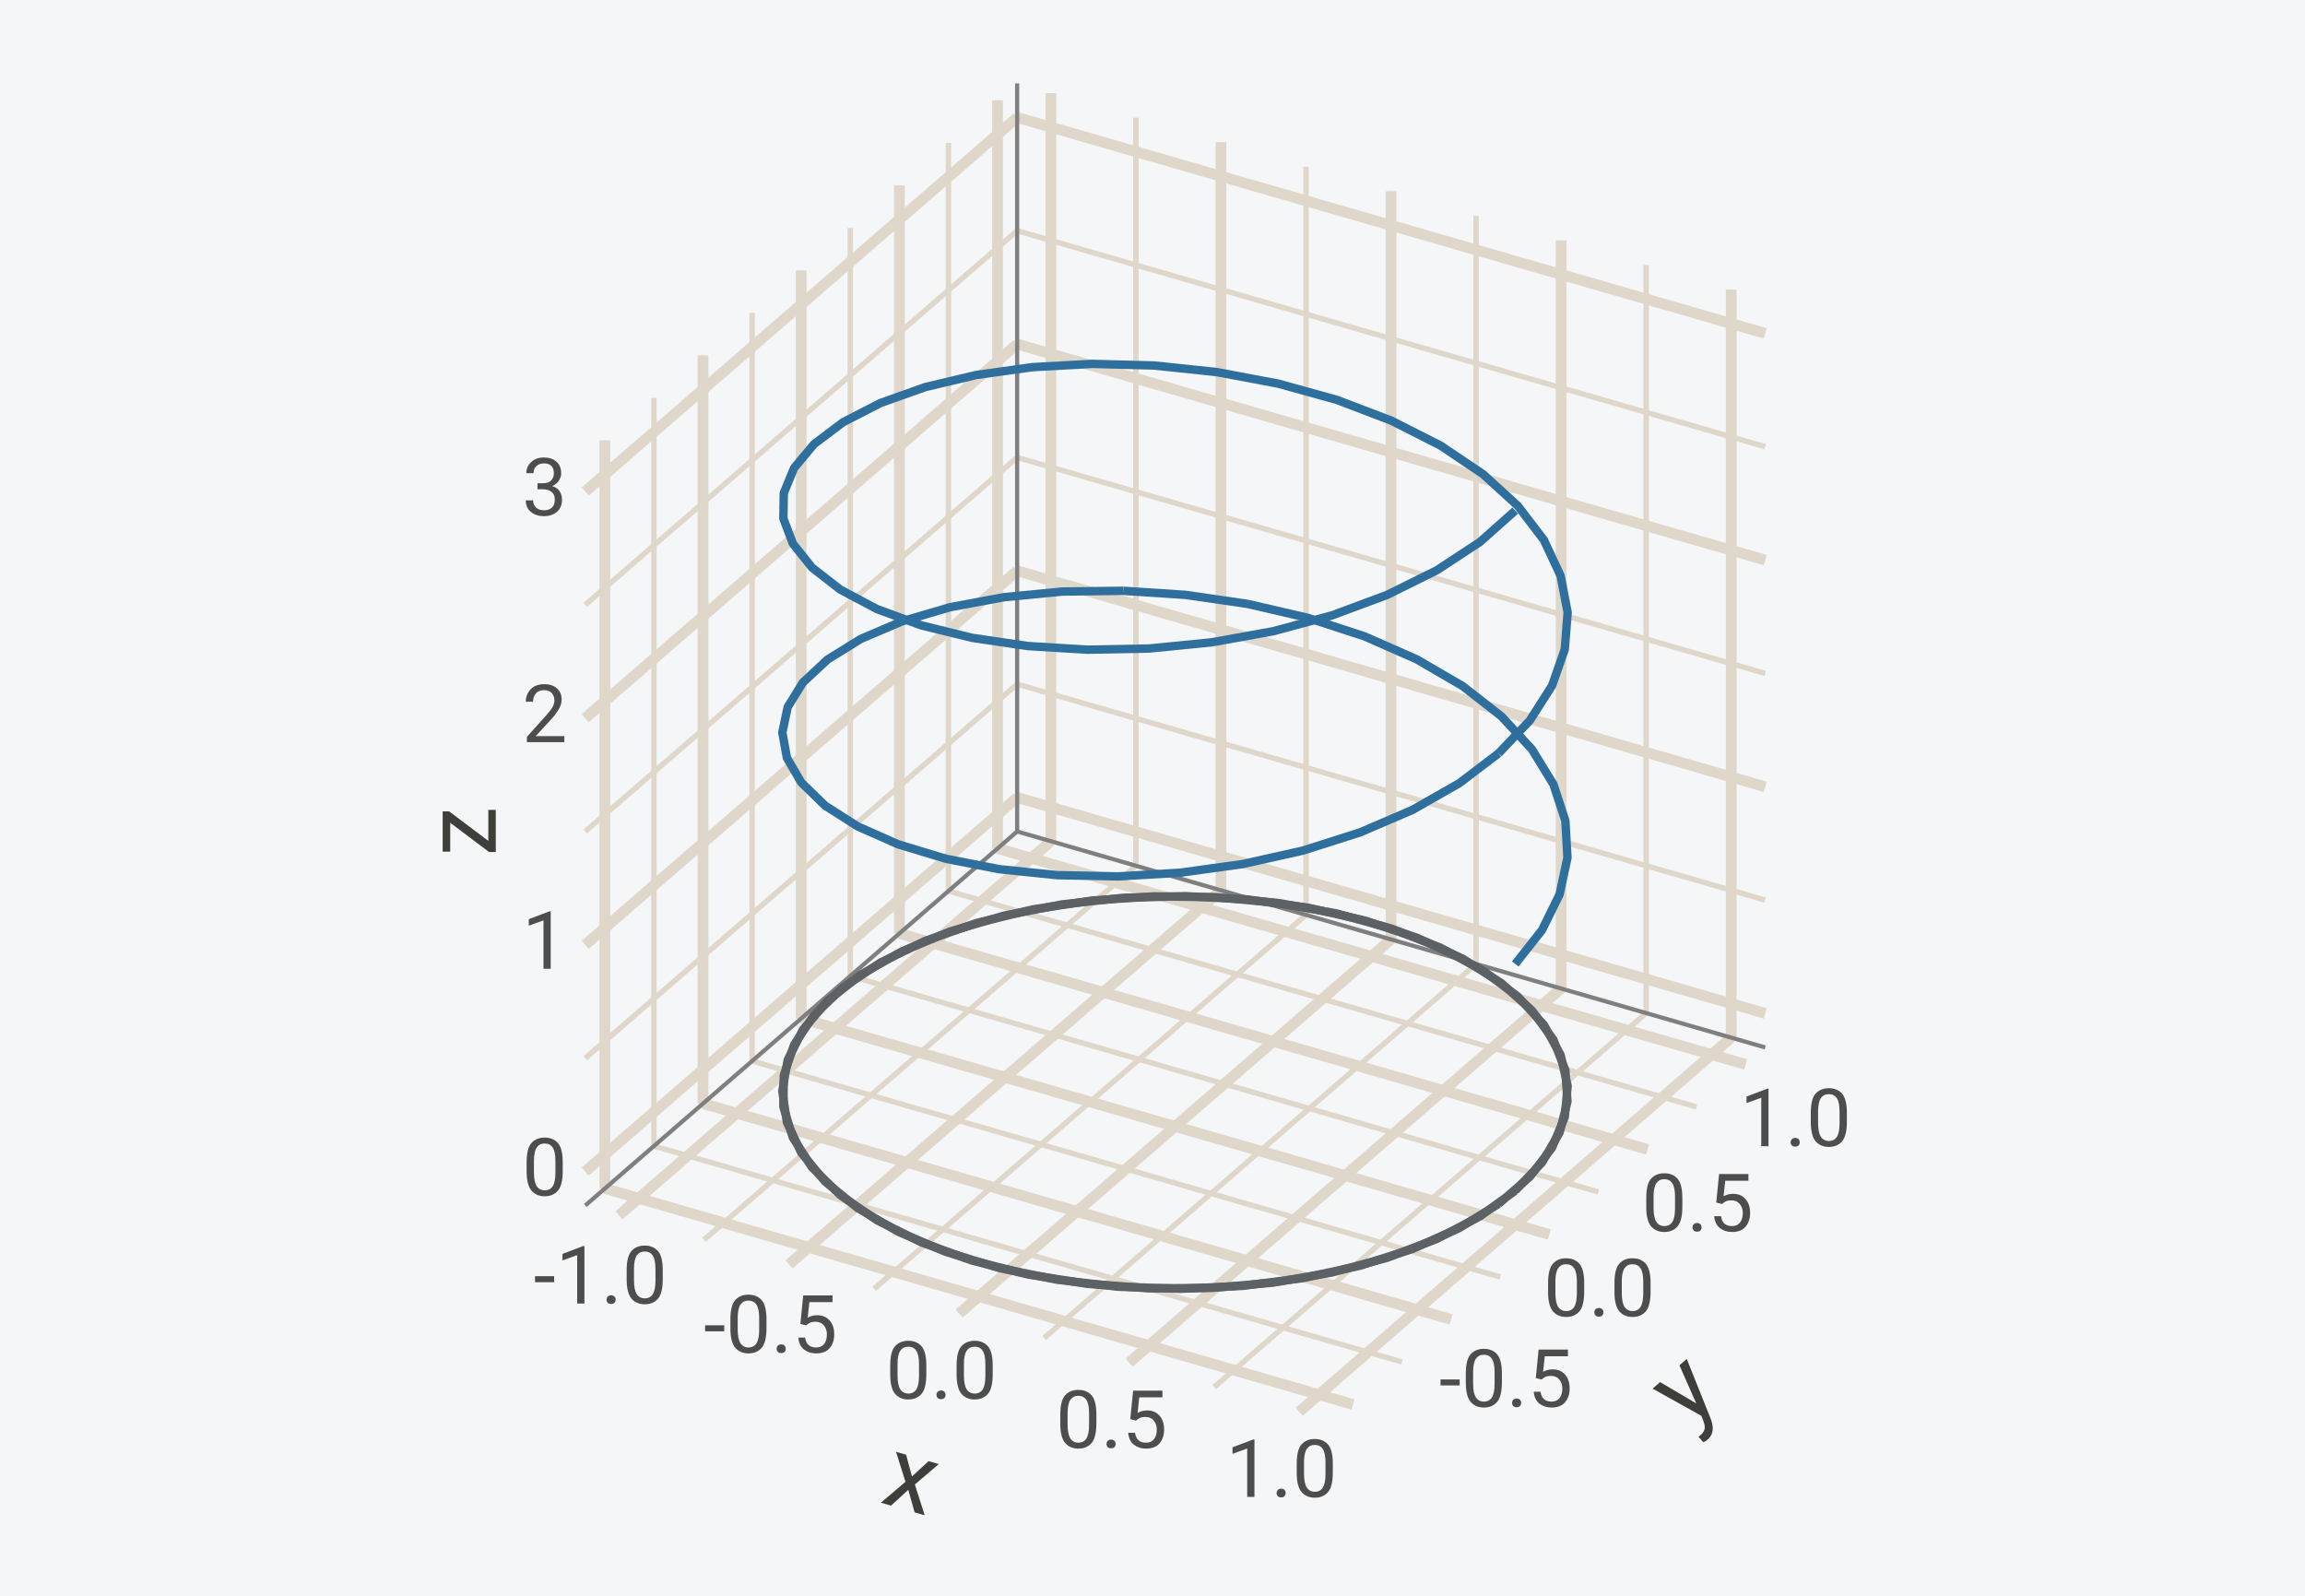
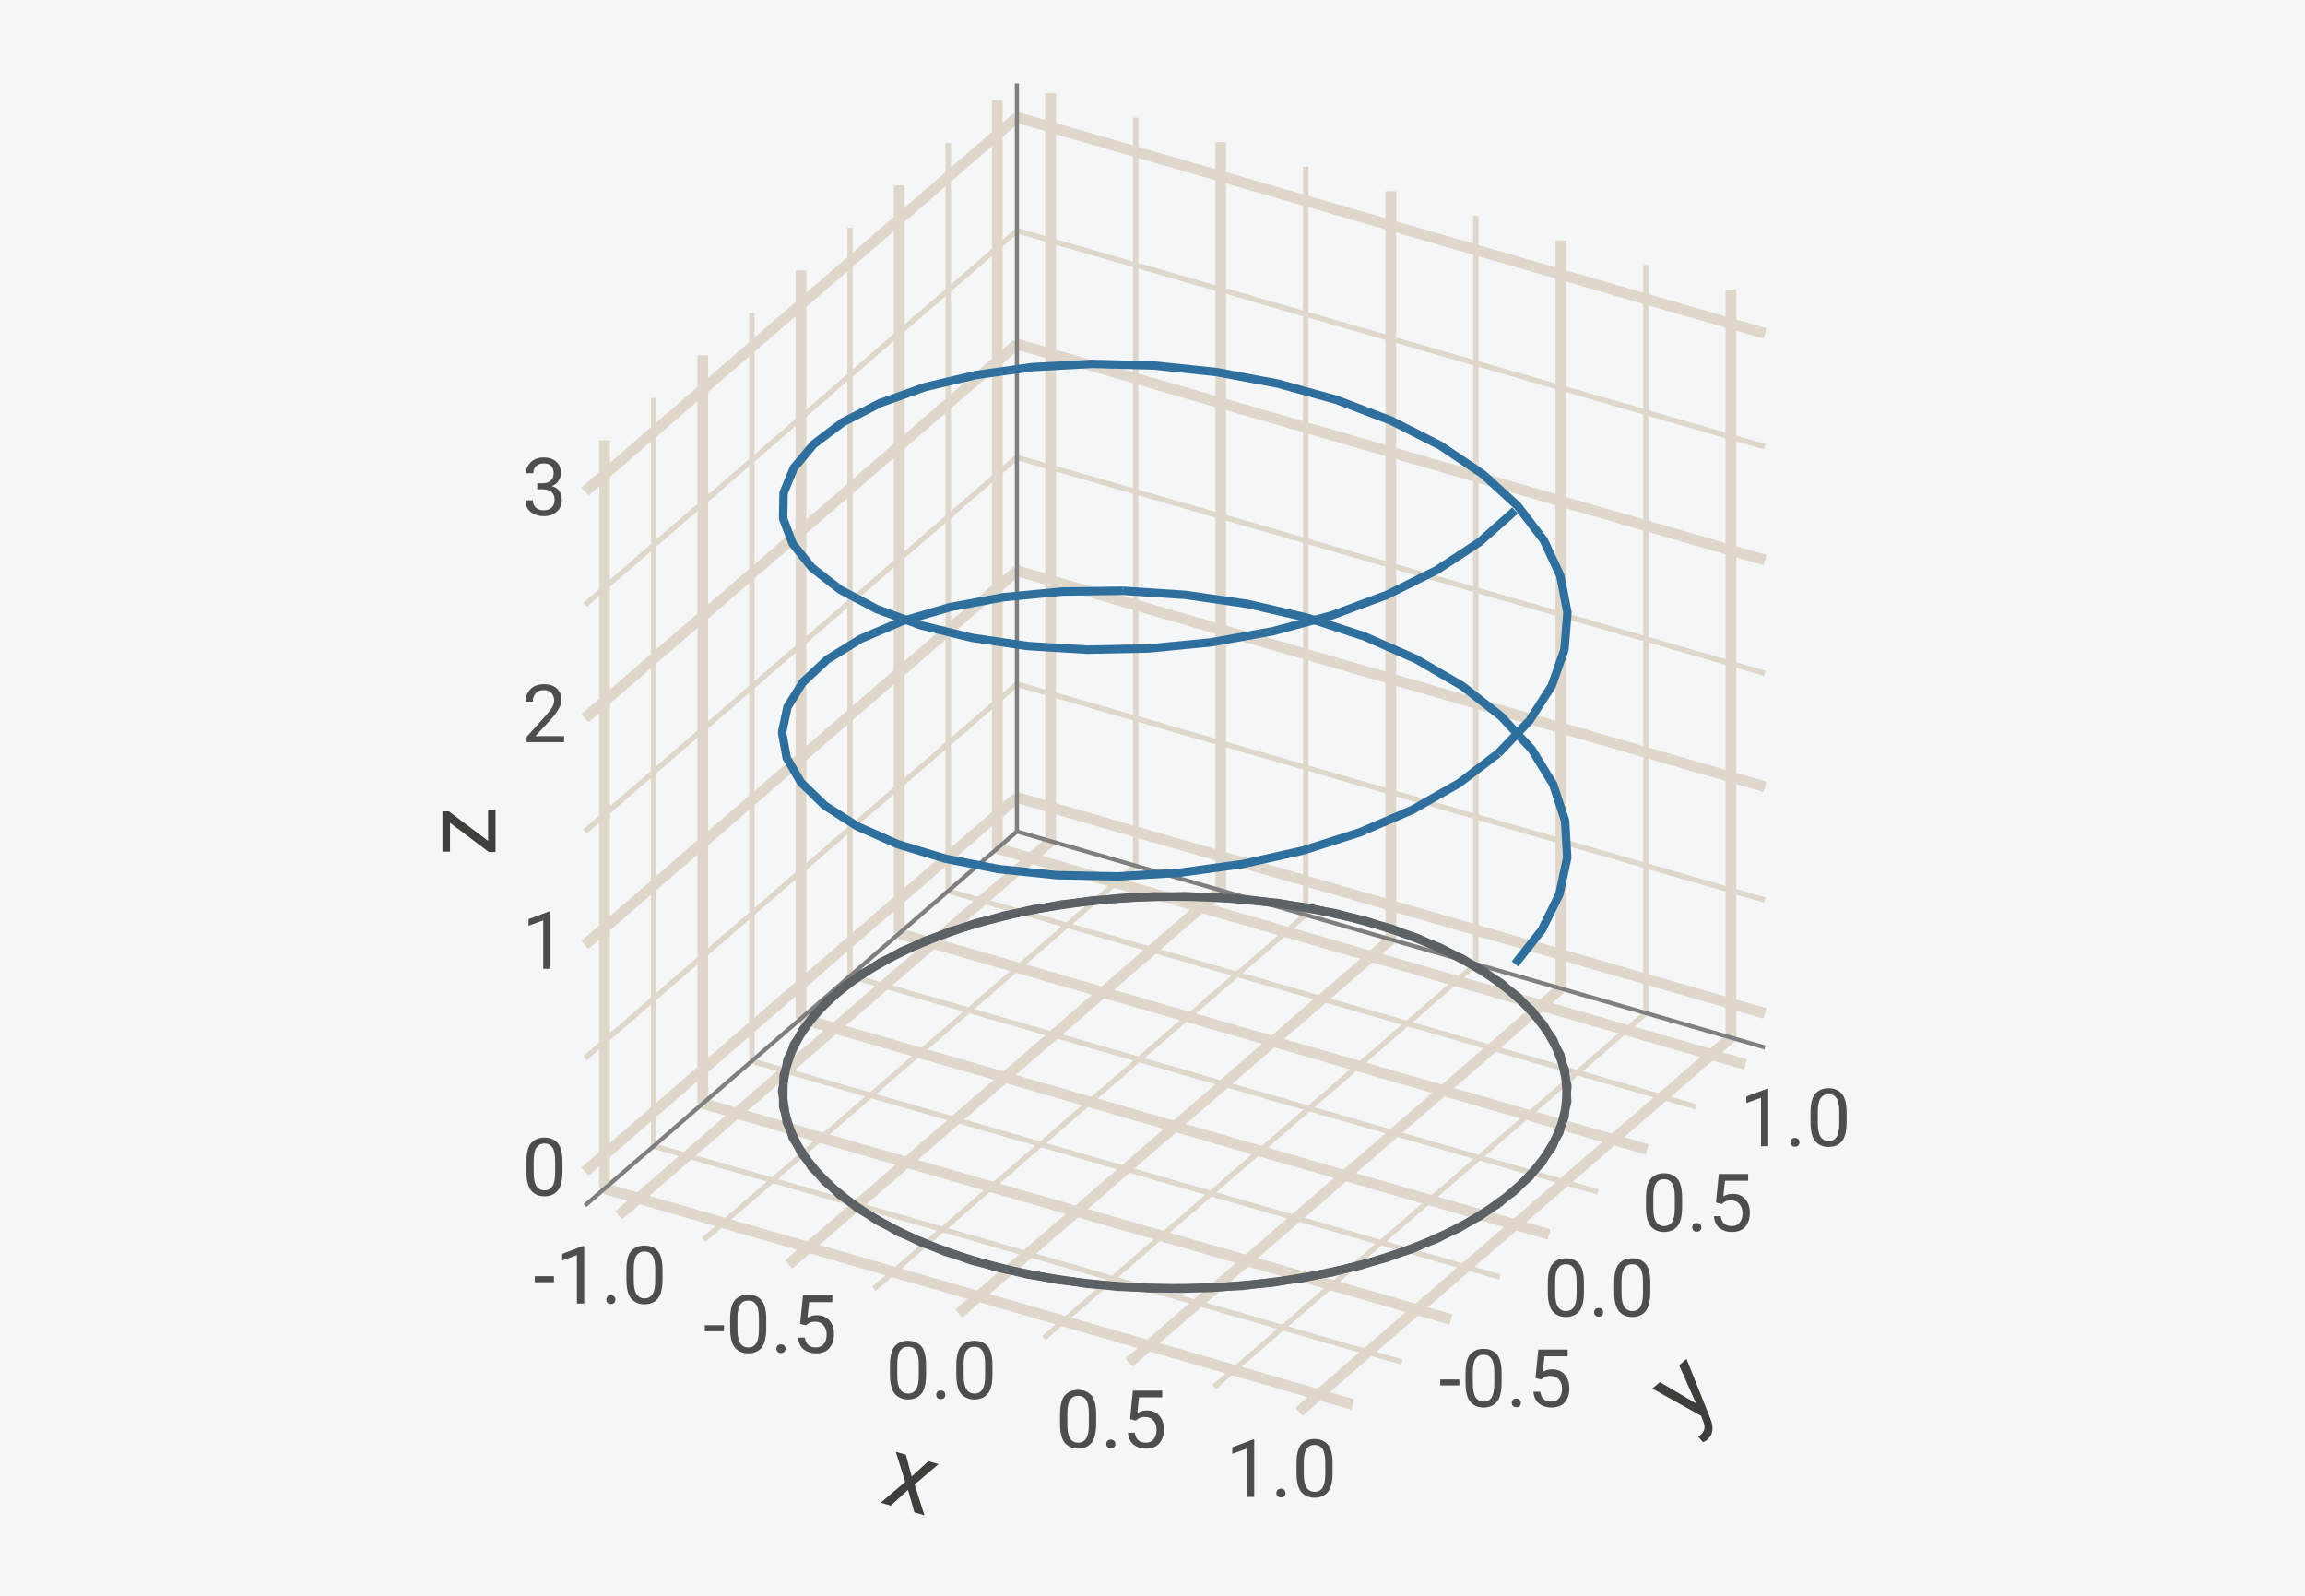
<svg xmlns="http://www.w3.org/2000/svg" width="468.00pt" height="324.00pt" viewBox="0 0 468.00 324.00">
  <g class="svglite">
    <defs>
      <style type="text/css">
    /* theme-aware-processed */
    .svglite line, .svglite polyline, .svglite polygon, .svglite path, .svglite circle {
      fill: none;
      stroke: #3E3F3A;
      stroke-linecap: round;
      stroke-linejoin: round;
      stroke-miterlimit: 10.00;
    }
    .svglite &gt; g &gt; rect {
      fill: none;
      stroke: #3E3F3A;
      stroke-linecap: round;
      stroke-linejoin: round;
      stroke-miterlimit: 10.00;
    }
    .svglite text {
      white-space: pre;
      fill: #3E3F3A;
    }
    .svglite g.glyphgroup path {
      fill: inherit;
      stroke: none;
    }
  </style>
    </defs>
    <rect class="svg-bg" width="100%" height="100%" style="stroke: none; fill: #F5F6F8;" />
    <defs>
      <clipPath id="cpMC4wMHw0NjguMDB8MC4wMHwzMjQuMDA=">
        <rect x="0.00" y="0.00" width="468.00" height="324.00" />
      </clipPath>
    </defs>
    <g clip-path="url(#cpMC4wMHw0NjguMDB8MC4wMHwzMjQuMDA=)">
</g>
    <defs>
      <clipPath id="cpNzIuMDB8Mzk2LjAwfDAuMDB8MzI0LjAw">
        <rect x="72.00" y="0.00" width="324.00" height="324.00" />
      </clipPath>
    </defs>
    <g clip-path="url(#cpNzIuMDB8Mzk2LjAwfDAuMDB8MzI0LjAw)">
      <rect x="72.00" y="0.00" width="324.00" height="324.00" style="stroke-width: 1.65; stroke: none;" />
    </g>
    <g clip-path="url(#cpMC4wMHw0NjguMDB8MC4wMHwzMjQuMDA=)">
      <rect x="80.47" y="8.47" width="307.06" height="307.06" style="stroke-width: 1.65; stroke: none;" />
    </g>
    <defs>
-       <clipPath id="cpOTcuNjd8Mzc5LjU2fDE2LjQ0fDI4OS4xMQ==">
-         <rect x="97.67" y="16.44" width="281.90" height="272.67" />
+       <clipPath id="cpOTcuNTZ8Mzc5LjU2fDE2LjQ0fDI4OS4xMQ==">
+         <rect x="97.56" y="16.44" width="282.00" height="272.67" />
      </clipPath>
    </defs>
-     <g clip-path="url(#cpOTcuNjd8Mzc5LjU2fDE2LjQ0fDI4OS4xMQ==)">
-       <polyline points="122.81,241.32 122.81,89.43 " style="stroke-width: 1.10; stroke: #DFD7CA; stroke-linecap: butt;" />
-       <polyline points="132.77,232.69 132.77,80.80 " style="stroke-width: 1.10; stroke: #DFD7CA; stroke-linecap: butt;" />
-       <polyline points="142.74,224.06 142.74,72.17 " style="stroke-width: 1.10; stroke: #DFD7CA; stroke-linecap: butt;" />
-       <polyline points="152.71,215.42 152.71,63.54 " style="stroke-width: 1.10; stroke: #DFD7CA; stroke-linecap: butt;" />
-       <polyline points="162.67,206.79 162.67,54.91 " style="stroke-width: 1.10; stroke: #DFD7CA; stroke-linecap: butt;" />
-       <polyline points="172.64,198.16 172.64,46.28 " style="stroke-width: 1.10; stroke: #DFD7CA; stroke-linecap: butt;" />
-       <polyline points="182.61,189.53 182.61,37.65 " style="stroke-width: 1.10; stroke: #DFD7CA; stroke-linecap: butt;" />
-       <polyline points="192.57,180.90 192.57,29.01 " style="stroke-width: 1.10; stroke: #DFD7CA; stroke-linecap: butt;" />
-       <polyline points="202.54,172.27 202.54,20.38 " style="stroke-width: 1.10; stroke: #DFD7CA; stroke-linecap: butt;" />
-       <polyline points="122.81,241.32 122.81,89.43 " style="stroke-width: 2.19; stroke: #DFD7CA; stroke-linecap: butt;" />
-       <polyline points="142.74,224.06 142.74,72.17 " style="stroke-width: 2.19; stroke: #DFD7CA; stroke-linecap: butt;" />
-       <polyline points="162.67,206.79 162.67,54.91 " style="stroke-width: 2.19; stroke: #DFD7CA; stroke-linecap: butt;" />
-       <polyline points="182.61,189.53 182.61,37.65 " style="stroke-width: 2.19; stroke: #DFD7CA; stroke-linecap: butt;" />
-       <polyline points="202.54,172.27 202.54,20.38 " style="stroke-width: 2.19; stroke: #DFD7CA; stroke-linecap: butt;" />
-       <polyline points="118.83,237.86 206.52,161.92 " style="stroke-width: 1.10; stroke: #DFD7CA; stroke-linecap: butt;" />
-       <polyline points="118.83,214.85 206.52,138.91 " style="stroke-width: 1.10; stroke: #DFD7CA; stroke-linecap: butt;" />
-       <polyline points="118.83,191.83 206.52,115.89 " style="stroke-width: 1.10; stroke: #DFD7CA; stroke-linecap: butt;" />
-       <polyline points="118.83,168.82 206.52,92.88 " style="stroke-width: 1.10; stroke: #DFD7CA; stroke-linecap: butt;" />
-       <polyline points="118.83,145.81 206.52,69.87 " style="stroke-width: 1.10; stroke: #DFD7CA; stroke-linecap: butt;" />
-       <polyline points="118.83,122.80 206.52,46.85 " style="stroke-width: 1.10; stroke: #DFD7CA; stroke-linecap: butt;" />
-       <polyline points="118.83,99.78 206.52,23.84 " style="stroke-width: 1.10; stroke: #DFD7CA; stroke-linecap: butt;" />
-       <polyline points="118.83,237.86 206.52,161.92 " style="stroke-width: 2.19; stroke: #DFD7CA; stroke-linecap: butt;" />
-       <polyline points="118.83,191.83 206.52,115.89 " style="stroke-width: 2.19; stroke: #DFD7CA; stroke-linecap: butt;" />
-       <polyline points="118.83,145.81 206.52,69.87 " style="stroke-width: 2.19; stroke: #DFD7CA; stroke-linecap: butt;" />
-       <polyline points="118.83,99.78 206.52,23.84 " style="stroke-width: 2.19; stroke: #DFD7CA; stroke-linecap: butt;" />
-       <polyline points="213.37,170.80 213.37,18.92 " style="stroke-width: 1.10; stroke: #DFD7CA; stroke-linecap: butt;" />
-       <polyline points="230.63,175.78 230.63,23.90 " style="stroke-width: 1.10; stroke: #DFD7CA; stroke-linecap: butt;" />
-       <polyline points="247.90,180.77 247.90,28.88 " style="stroke-width: 1.10; stroke: #DFD7CA; stroke-linecap: butt;" />
-       <polyline points="265.17,185.75 265.17,33.87 " style="stroke-width: 1.10; stroke: #DFD7CA; stroke-linecap: butt;" />
-       <polyline points="282.43,190.74 282.43,38.85 " style="stroke-width: 1.10; stroke: #DFD7CA; stroke-linecap: butt;" />
-       <polyline points="299.70,195.72 299.70,43.84 " style="stroke-width: 1.10; stroke: #DFD7CA; stroke-linecap: butt;" />
-       <polyline points="316.96,200.71 316.96,48.82 " style="stroke-width: 1.10; stroke: #DFD7CA; stroke-linecap: butt;" />
-       <polyline points="334.23,205.69 334.23,53.81 " style="stroke-width: 1.10; stroke: #DFD7CA; stroke-linecap: butt;" />
-       <polyline points="351.50,210.67 351.50,58.79 " style="stroke-width: 1.10; stroke: #DFD7CA; stroke-linecap: butt;" />
-       <polyline points="213.37,170.80 213.37,18.92 " style="stroke-width: 2.19; stroke: #DFD7CA; stroke-linecap: butt;" />
-       <polyline points="247.90,180.77 247.90,28.88 " style="stroke-width: 2.19; stroke: #DFD7CA; stroke-linecap: butt;" />
-       <polyline points="282.43,190.74 282.43,38.85 " style="stroke-width: 2.19; stroke: #DFD7CA; stroke-linecap: butt;" />
-       <polyline points="316.96,200.71 316.96,48.82 " style="stroke-width: 2.19; stroke: #DFD7CA; stroke-linecap: butt;" />
-       <polyline points="351.50,210.67 351.50,58.79 " style="stroke-width: 2.19; stroke: #DFD7CA; stroke-linecap: butt;" />
-       <polyline points="206.52,161.92 358.40,205.76 " style="stroke-width: 1.10; stroke: #DFD7CA; stroke-linecap: butt;" />
-       <polyline points="206.52,138.91 358.40,182.75 " style="stroke-width: 1.10; stroke: #DFD7CA; stroke-linecap: butt;" />
-       <polyline points="206.52,115.89 358.40,159.74 " style="stroke-width: 1.10; stroke: #DFD7CA; stroke-linecap: butt;" />
-       <polyline points="206.52,92.88 358.40,136.73 " style="stroke-width: 1.10; stroke: #DFD7CA; stroke-linecap: butt;" />
-       <polyline points="206.52,69.87 358.40,113.71 " style="stroke-width: 1.10; stroke: #DFD7CA; stroke-linecap: butt;" />
-       <polyline points="206.52,46.85 358.40,90.70 " style="stroke-width: 1.10; stroke: #DFD7CA; stroke-linecap: butt;" />
-       <polyline points="206.52,23.84 358.40,67.69 " style="stroke-width: 1.10; stroke: #DFD7CA; stroke-linecap: butt;" />
-       <polyline points="206.52,161.92 358.40,205.76 " style="stroke-width: 2.19; stroke: #DFD7CA; stroke-linecap: butt;" />
-       <polyline points="206.52,115.89 358.40,159.74 " style="stroke-width: 2.19; stroke: #DFD7CA; stroke-linecap: butt;" />
-       <polyline points="206.52,69.87 358.40,113.71 " style="stroke-width: 2.19; stroke: #DFD7CA; stroke-linecap: butt;" />
-       <polyline points="206.52,23.84 358.40,67.69 " style="stroke-width: 2.19; stroke: #DFD7CA; stroke-linecap: butt;" />
-       <polyline points="125.68,246.74 213.37,170.80 " style="stroke-width: 1.10; stroke: #DFD7CA; stroke-linecap: butt;" />
-       <polyline points="142.94,251.73 230.63,175.78 " style="stroke-width: 1.10; stroke: #DFD7CA; stroke-linecap: butt;" />
-       <polyline points="160.21,256.71 247.90,180.77 " style="stroke-width: 1.10; stroke: #DFD7CA; stroke-linecap: butt;" />
-       <polyline points="177.48,261.69 265.17,185.75 " style="stroke-width: 1.10; stroke: #DFD7CA; stroke-linecap: butt;" />
-       <polyline points="194.74,266.68 282.43,190.74 " style="stroke-width: 1.10; stroke: #DFD7CA; stroke-linecap: butt;" />
-       <polyline points="212.01,271.66 299.70,195.72 " style="stroke-width: 1.10; stroke: #DFD7CA; stroke-linecap: butt;" />
-       <polyline points="229.27,276.65 316.96,200.71 " style="stroke-width: 1.10; stroke: #DFD7CA; stroke-linecap: butt;" />
-       <polyline points="246.54,281.63 334.23,205.69 " style="stroke-width: 1.10; stroke: #DFD7CA; stroke-linecap: butt;" />
-       <polyline points="263.81,286.62 351.50,210.67 " style="stroke-width: 1.10; stroke: #DFD7CA; stroke-linecap: butt;" />
-       <polyline points="125.68,246.74 213.37,170.80 " style="stroke-width: 2.19; stroke: #DFD7CA; stroke-linecap: butt;" />
-       <polyline points="160.21,256.71 247.90,180.77 " style="stroke-width: 2.19; stroke: #DFD7CA; stroke-linecap: butt;" />
-       <polyline points="194.74,266.68 282.43,190.74 " style="stroke-width: 2.19; stroke: #DFD7CA; stroke-linecap: butt;" />
-       <polyline points="229.27,276.65 316.96,200.71 " style="stroke-width: 2.19; stroke: #DFD7CA; stroke-linecap: butt;" />
-       <polyline points="263.81,286.62 351.50,210.67 " style="stroke-width: 2.19; stroke: #DFD7CA; stroke-linecap: butt;" />
-       <polyline points="122.81,241.32 274.69,285.16 " style="stroke-width: 1.10; stroke: #DFD7CA; stroke-linecap: butt;" />
-       <polyline points="132.77,232.69 284.66,276.53 " style="stroke-width: 1.10; stroke: #DFD7CA; stroke-linecap: butt;" />
-       <polyline points="142.74,224.06 294.62,267.90 " style="stroke-width: 1.10; stroke: #DFD7CA; stroke-linecap: butt;" />
-       <polyline points="152.71,215.42 304.59,259.27 " style="stroke-width: 1.10; stroke: #DFD7CA; stroke-linecap: butt;" />
-       <polyline points="162.67,206.79 314.56,250.64 " style="stroke-width: 1.10; stroke: #DFD7CA; stroke-linecap: butt;" />
-       <polyline points="172.64,198.16 324.52,242.01 " style="stroke-width: 1.10; stroke: #DFD7CA; stroke-linecap: butt;" />
-       <polyline points="182.61,189.53 334.49,233.37 " style="stroke-width: 1.10; stroke: #DFD7CA; stroke-linecap: butt;" />
-       <polyline points="192.57,180.90 344.46,224.74 " style="stroke-width: 1.10; stroke: #DFD7CA; stroke-linecap: butt;" />
-       <polyline points="202.54,172.27 354.42,216.11 " style="stroke-width: 1.10; stroke: #DFD7CA; stroke-linecap: butt;" />
-       <polyline points="122.81,241.32 274.69,285.16 " style="stroke-width: 2.19; stroke: #DFD7CA; stroke-linecap: butt;" />
-       <polyline points="142.74,224.06 294.62,267.90 " style="stroke-width: 2.19; stroke: #DFD7CA; stroke-linecap: butt;" />
-       <polyline points="162.67,206.79 314.56,250.64 " style="stroke-width: 2.19; stroke: #DFD7CA; stroke-linecap: butt;" />
-       <polyline points="182.61,189.53 334.49,233.37 " style="stroke-width: 2.19; stroke: #DFD7CA; stroke-linecap: butt;" />
-       <polyline points="202.54,172.27 354.42,216.11 " style="stroke-width: 2.19; stroke: #DFD7CA; stroke-linecap: butt;" />
-       <polyline points="206.52,168.82 358.40,212.67 " style="stroke-width: 0.85; stroke: #7F7F7F; stroke-linecap: butt;" />
-       <polyline points="118.83,244.76 206.52,168.82 " style="stroke-width: 0.85; stroke: #7F7F7F; stroke-linecap: butt;" />
-       <polyline points="206.52,168.82 206.52,16.94 " style="stroke-width: 0.85; stroke: #7F7F7F; stroke-linecap: butt;" />
-       <polyline points="228.04,182.28 215.65,183.62 203.84,185.91 192.91,189.12 183.14,193.15 174.76,197.90 167.99,203.25 163.01,209.08 159.93,215.22 158.84,221.54 159.77,227.85 162.68,234.02 167.51,239.88 174.14,245.28 182.39,250.09 192.06,254.18 202.91,257.46 214.66,259.83 227.01,261.25 239.65,261.67 252.27,261.08 264.54,259.50 276.16,256.97 286.82,253.56 296.27,249.34 304.27,244.42 " style="stroke-width: 1.71; stroke: #5C6166; stroke-linecap: butt;" />
-       <polyline points="307.65,241.74 313.09,236.02 316.66,229.94 318.25,223.66 317.83,217.32 315.40,211.11 311.04,205.16 304.85,199.63 296.99,194.66 287.65,190.38 277.07,186.89 265.52,184.28 253.29,182.62 240.69,181.95 228.04,182.28 " style="stroke-width: 1.71; stroke: #5C6166; stroke-linecap: butt;" />
-       <polyline points="304.27,244.42 310.60,238.93 315.12,233.02 317.70,226.81 318.29,220.49 316.86,214.19 313.46,208.09 308.17,202.33 301.12,197.07 292.49,192.43 282.50,188.53 271.40,185.47 259.48,183.33 247.02,182.16 234.35,181.99 221.79,182.83 209.66,184.65 198.25,187.41 187.86,191.03 178.76,195.44 171.16,200.51 165.27,206.12 161.23,212.12 159.14,218.37 159.05,224.70 160.98,230.97 164.86,237.00 170.61,242.64 178.07,247.76 187.06,252.23 197.35,255.93 208.69,258.76 220.77,260.66 233.31,261.58 245.98,261.50 258.47,260.42 270.45,258.35 281.63,255.37 291.72,251.54 300.47,246.96 307.65,241.74 " style="stroke-width: 1.71; stroke: #5C6166; stroke-linecap: butt;" />
-       <polyline points="228.04,119.95 215.65,120.11 203.84,121.25 192.91,123.28 183.14,126.15 174.76,129.73 167.99,133.93 163.01,138.58 159.93,143.56 158.84,148.71 159.77,153.86 162.68,158.86 167.51,163.56 174.14,167.79 182.39,171.44 192.06,174.36 202.91,176.48 214.66,177.69 227.01,177.94 239.65,177.19 252.27,175.44 264.54,172.70 276.16,169.00 286.82,164.42 296.27,159.03 304.27,152.95 " style="stroke-width: 1.71; stroke: #2E6F9E; stroke-linecap: butt;" />
-       <polyline points="307.65,195.72 313.09,188.83 316.66,181.59 318.25,174.14 317.83,166.64 315.40,159.25 311.04,152.14 304.85,145.45 296.99,139.31 287.65,133.87 277.07,129.21 265.52,125.44 253.29,122.61 240.69,120.78 228.04,119.95 " style="stroke-width: 1.71; stroke: #2E6F9E; stroke-linecap: butt;" />
-       <polyline points="304.27,152.95 310.60,146.30 315.12,139.22 317.70,131.85 318.29,124.36 316.86,116.90 313.46,109.63 308.17,102.71 301.12,96.28 292.49,90.47 282.50,85.41 271.40,81.18 259.48,77.88 247.02,75.54 234.35,74.21 221.79,73.88 209.66,74.54 198.25,76.13 187.86,78.59 178.76,81.83 171.16,85.74 165.27,90.18 161.23,95.02 159.14,100.10 159.05,105.27 160.98,110.37 164.86,115.23 170.61,119.71 178.07,123.67 187.06,126.97 197.35,129.50 208.69,131.17 220.77,131.91 233.31,131.67 245.98,130.42 258.47,128.17 270.45,124.94 281.63,120.79 291.72,115.79 300.47,110.05 307.65,103.67 " style="stroke-width: 1.71; stroke: #2E6F9E; stroke-linecap: butt;" />
+     <g clip-path="url(#cpOTcuNTZ8Mzc5LjU2fDE2LjQ0fDI4OS4xMQ==)">
+       <polyline points="122.75,241.32 122.75,89.43 " style="stroke-width: 1.10; stroke: #DFD7CA; stroke-linecap: butt;" />
+       <polyline points="132.72,232.69 132.72,80.80 " style="stroke-width: 1.10; stroke: #DFD7CA; stroke-linecap: butt;" />
+       <polyline points="142.69,224.05 142.69,72.17 " style="stroke-width: 1.10; stroke: #DFD7CA; stroke-linecap: butt;" />
+       <polyline points="152.65,215.42 152.65,63.54 " style="stroke-width: 1.10; stroke: #DFD7CA; stroke-linecap: butt;" />
+       <polyline points="162.62,206.79 162.62,54.91 " style="stroke-width: 1.10; stroke: #DFD7CA; stroke-linecap: butt;" />
+       <polyline points="172.59,198.16 172.59,46.28 " style="stroke-width: 1.10; stroke: #DFD7CA; stroke-linecap: butt;" />
+       <polyline points="182.56,189.53 182.56,37.65 " style="stroke-width: 1.10; stroke: #DFD7CA; stroke-linecap: butt;" />
+       <polyline points="192.52,180.90 192.52,29.01 " style="stroke-width: 1.10; stroke: #DFD7CA; stroke-linecap: butt;" />
+       <polyline points="202.49,172.27 202.49,20.38 " style="stroke-width: 1.10; stroke: #DFD7CA; stroke-linecap: butt;" />
+       <polyline points="122.75,241.32 122.75,89.43 " style="stroke-width: 2.19; stroke: #DFD7CA; stroke-linecap: butt;" />
+       <polyline points="142.69,224.05 142.69,72.17 " style="stroke-width: 2.19; stroke: #DFD7CA; stroke-linecap: butt;" />
+       <polyline points="162.62,206.79 162.62,54.91 " style="stroke-width: 2.19; stroke: #DFD7CA; stroke-linecap: butt;" />
+       <polyline points="182.56,189.53 182.56,37.65 " style="stroke-width: 2.19; stroke: #DFD7CA; stroke-linecap: butt;" />
+       <polyline points="202.49,172.27 202.49,20.38 " style="stroke-width: 2.19; stroke: #DFD7CA; stroke-linecap: butt;" />
+       <polyline points="118.78,237.86 206.47,161.92 " style="stroke-width: 1.10; stroke: #DFD7CA; stroke-linecap: butt;" />
+       <polyline points="118.78,214.85 206.47,138.90 " style="stroke-width: 1.10; stroke: #DFD7CA; stroke-linecap: butt;" />
+       <polyline points="118.78,191.83 206.47,115.89 " style="stroke-width: 1.10; stroke: #DFD7CA; stroke-linecap: butt;" />
+       <polyline points="118.78,168.82 206.47,92.88 " style="stroke-width: 1.10; stroke: #DFD7CA; stroke-linecap: butt;" />
+       <polyline points="118.78,145.81 206.47,69.87 " style="stroke-width: 1.10; stroke: #DFD7CA; stroke-linecap: butt;" />
+       <polyline points="118.78,122.80 206.47,46.85 " style="stroke-width: 1.10; stroke: #DFD7CA; stroke-linecap: butt;" />
+       <polyline points="118.78,99.78 206.47,23.84 " style="stroke-width: 1.10; stroke: #DFD7CA; stroke-linecap: butt;" />
+       <polyline points="118.78,237.86 206.47,161.92 " style="stroke-width: 2.19; stroke: #DFD7CA; stroke-linecap: butt;" />
+       <polyline points="118.78,191.83 206.47,115.89 " style="stroke-width: 2.19; stroke: #DFD7CA; stroke-linecap: butt;" />
+       <polyline points="118.78,145.81 206.47,69.87 " style="stroke-width: 2.19; stroke: #DFD7CA; stroke-linecap: butt;" />
+       <polyline points="118.78,99.78 206.47,23.84 " style="stroke-width: 2.19; stroke: #DFD7CA; stroke-linecap: butt;" />
+       <polyline points="213.32,170.80 213.32,18.92 " style="stroke-width: 1.10; stroke: #DFD7CA; stroke-linecap: butt;" />
+       <polyline points="230.58,175.78 230.58,23.90 " style="stroke-width: 1.10; stroke: #DFD7CA; stroke-linecap: butt;" />
+       <polyline points="247.85,180.77 247.85,28.88 " style="stroke-width: 1.10; stroke: #DFD7CA; stroke-linecap: butt;" />
+       <polyline points="265.11,185.75 265.11,33.87 " style="stroke-width: 1.10; stroke: #DFD7CA; stroke-linecap: butt;" />
+       <polyline points="282.38,190.74 282.38,38.85 " style="stroke-width: 1.10; stroke: #DFD7CA; stroke-linecap: butt;" />
+       <polyline points="299.65,195.72 299.65,43.84 " style="stroke-width: 1.10; stroke: #DFD7CA; stroke-linecap: butt;" />
+       <polyline points="316.91,200.70 316.91,48.82 " style="stroke-width: 1.10; stroke: #DFD7CA; stroke-linecap: butt;" />
+       <polyline points="334.18,205.69 334.18,53.81 " style="stroke-width: 1.10; stroke: #DFD7CA; stroke-linecap: butt;" />
+       <polyline points="351.45,210.67 351.45,58.79 " style="stroke-width: 1.10; stroke: #DFD7CA; stroke-linecap: butt;" />
+       <polyline points="213.32,170.80 213.32,18.92 " style="stroke-width: 2.19; stroke: #DFD7CA; stroke-linecap: butt;" />
+       <polyline points="247.85,180.77 247.85,28.88 " style="stroke-width: 2.19; stroke: #DFD7CA; stroke-linecap: butt;" />
+       <polyline points="282.38,190.74 282.38,38.85 " style="stroke-width: 2.19; stroke: #DFD7CA; stroke-linecap: butt;" />
+       <polyline points="316.91,200.70 316.91,48.82 " style="stroke-width: 2.19; stroke: #DFD7CA; stroke-linecap: butt;" />
+       <polyline points="351.45,210.67 351.45,58.79 " style="stroke-width: 2.19; stroke: #DFD7CA; stroke-linecap: butt;" />
+       <polyline points="206.47,161.92 358.35,205.76 " style="stroke-width: 1.10; stroke: #DFD7CA; stroke-linecap: butt;" />
+       <polyline points="206.47,138.90 358.35,182.75 " style="stroke-width: 1.10; stroke: #DFD7CA; stroke-linecap: butt;" />
+       <polyline points="206.47,115.89 358.35,159.74 " style="stroke-width: 1.10; stroke: #DFD7CA; stroke-linecap: butt;" />
+       <polyline points="206.47,92.88 358.35,136.72 " style="stroke-width: 1.10; stroke: #DFD7CA; stroke-linecap: butt;" />
+       <polyline points="206.47,69.87 358.35,113.71 " style="stroke-width: 1.10; stroke: #DFD7CA; stroke-linecap: butt;" />
+       <polyline points="206.47,46.85 358.35,90.70 " style="stroke-width: 1.10; stroke: #DFD7CA; stroke-linecap: butt;" />
+       <polyline points="206.47,23.84 358.35,67.69 " style="stroke-width: 1.10; stroke: #DFD7CA; stroke-linecap: butt;" />
+       <polyline points="206.47,161.92 358.35,205.76 " style="stroke-width: 2.19; stroke: #DFD7CA; stroke-linecap: butt;" />
+       <polyline points="206.47,115.89 358.35,159.74 " style="stroke-width: 2.19; stroke: #DFD7CA; stroke-linecap: butt;" />
+       <polyline points="206.47,69.87 358.35,113.71 " style="stroke-width: 2.19; stroke: #DFD7CA; stroke-linecap: butt;" />
+       <polyline points="206.47,23.84 358.35,67.69 " style="stroke-width: 2.19; stroke: #DFD7CA; stroke-linecap: butt;" />
+       <polyline points="125.63,246.74 213.32,170.80 " style="stroke-width: 1.10; stroke: #DFD7CA; stroke-linecap: butt;" />
+       <polyline points="142.89,251.72 230.58,175.78 " style="stroke-width: 1.10; stroke: #DFD7CA; stroke-linecap: butt;" />
+       <polyline points="160.16,256.71 247.85,180.77 " style="stroke-width: 1.10; stroke: #DFD7CA; stroke-linecap: butt;" />
+       <polyline points="177.42,261.69 265.11,185.75 " style="stroke-width: 1.10; stroke: #DFD7CA; stroke-linecap: butt;" />
+       <polyline points="194.69,266.68 282.38,190.74 " style="stroke-width: 1.10; stroke: #DFD7CA; stroke-linecap: butt;" />
+       <polyline points="211.96,271.66 299.65,195.72 " style="stroke-width: 1.10; stroke: #DFD7CA; stroke-linecap: butt;" />
+       <polyline points="229.22,276.65 316.91,200.70 " style="stroke-width: 1.10; stroke: #DFD7CA; stroke-linecap: butt;" />
+       <polyline points="246.49,281.63 334.18,205.69 " style="stroke-width: 1.10; stroke: #DFD7CA; stroke-linecap: butt;" />
+       <polyline points="263.76,286.61 351.45,210.67 " style="stroke-width: 1.10; stroke: #DFD7CA; stroke-linecap: butt;" />
+       <polyline points="125.63,246.74 213.32,170.80 " style="stroke-width: 2.19; stroke: #DFD7CA; stroke-linecap: butt;" />
+       <polyline points="160.16,256.71 247.85,180.77 " style="stroke-width: 2.19; stroke: #DFD7CA; stroke-linecap: butt;" />
+       <polyline points="194.69,266.68 282.38,190.74 " style="stroke-width: 2.19; stroke: #DFD7CA; stroke-linecap: butt;" />
+       <polyline points="229.22,276.65 316.91,200.70 " style="stroke-width: 2.19; stroke: #DFD7CA; stroke-linecap: butt;" />
+       <polyline points="263.76,286.61 351.45,210.67 " style="stroke-width: 2.19; stroke: #DFD7CA; stroke-linecap: butt;" />
+       <polyline points="122.75,241.32 274.64,285.16 " style="stroke-width: 1.10; stroke: #DFD7CA; stroke-linecap: butt;" />
+       <polyline points="132.72,232.69 284.60,276.53 " style="stroke-width: 1.10; stroke: #DFD7CA; stroke-linecap: butt;" />
+       <polyline points="142.69,224.05 294.57,267.90 " style="stroke-width: 1.10; stroke: #DFD7CA; stroke-linecap: butt;" />
+       <polyline points="152.65,215.42 304.54,259.27 " style="stroke-width: 1.10; stroke: #DFD7CA; stroke-linecap: butt;" />
+       <polyline points="162.62,206.79 314.50,250.64 " style="stroke-width: 1.10; stroke: #DFD7CA; stroke-linecap: butt;" />
+       <polyline points="172.59,198.16 324.47,242.01 " style="stroke-width: 1.10; stroke: #DFD7CA; stroke-linecap: butt;" />
+       <polyline points="182.56,189.53 334.44,233.37 " style="stroke-width: 1.10; stroke: #DFD7CA; stroke-linecap: butt;" />
+       <polyline points="192.52,180.90 344.40,224.74 " style="stroke-width: 1.10; stroke: #DFD7CA; stroke-linecap: butt;" />
+       <polyline points="202.49,172.27 354.37,216.11 " style="stroke-width: 1.10; stroke: #DFD7CA; stroke-linecap: butt;" />
+       <polyline points="122.75,241.32 274.64,285.16 " style="stroke-width: 2.19; stroke: #DFD7CA; stroke-linecap: butt;" />
+       <polyline points="142.69,224.05 294.57,267.90 " style="stroke-width: 2.19; stroke: #DFD7CA; stroke-linecap: butt;" />
+       <polyline points="162.62,206.79 314.50,250.64 " style="stroke-width: 2.19; stroke: #DFD7CA; stroke-linecap: butt;" />
+       <polyline points="182.56,189.53 334.44,233.37 " style="stroke-width: 2.19; stroke: #DFD7CA; stroke-linecap: butt;" />
+       <polyline points="202.49,172.27 354.37,216.11 " style="stroke-width: 2.19; stroke: #DFD7CA; stroke-linecap: butt;" />
+       <polyline points="206.47,168.82 358.35,212.67 " style="stroke-width: 0.85; stroke: #7F7F7F; stroke-linecap: butt;" />
+       <polyline points="118.78,244.76 206.47,168.82 " style="stroke-width: 0.85; stroke: #7F7F7F; stroke-linecap: butt;" />
+       <polyline points="206.47,168.82 206.47,16.94 " style="stroke-width: 0.85; stroke: #7F7F7F; stroke-linecap: butt;" />
+       <polyline points="227.99,182.28 215.60,183.62 203.79,185.91 192.86,189.12 183.08,193.15 174.71,197.90 167.94,203.25 162.96,209.08 159.88,215.22 158.79,221.54 159.72,227.85 162.63,234.02 167.46,239.88 174.09,245.28 182.34,250.09 192.01,254.18 202.86,257.46 214.60,259.83 226.96,261.25 239.60,261.67 252.22,261.08 264.49,259.50 276.10,256.97 286.77,253.56 296.22,249.34 304.22,244.42 " style="stroke-width: 1.71; stroke: #5C6166; stroke-linecap: butt;" />
+       <polyline points="307.60,241.74 313.04,236.02 316.61,229.94 318.20,223.66 317.77,217.32 315.35,211.10 310.99,205.16 304.80,199.63 296.94,194.66 287.60,190.38 277.02,186.89 265.47,184.28 253.24,182.62 240.64,181.95 227.99,182.28 " style="stroke-width: 1.71; stroke: #5C6166; stroke-linecap: butt;" />
+       <polyline points="304.22,244.42 310.55,238.93 315.07,233.02 317.65,226.81 318.24,220.49 316.81,214.19 313.41,208.09 308.12,202.33 301.07,197.07 292.44,192.43 282.45,188.53 271.35,185.47 259.42,183.33 246.97,182.16 234.30,181.99 221.74,182.83 209.61,184.65 198.20,187.41 187.81,191.03 178.71,195.44 171.11,200.51 165.22,206.12 161.17,212.12 159.09,218.37 159.00,224.70 160.93,230.97 164.81,237.00 170.56,242.64 178.02,247.76 187.01,252.23 197.30,255.93 208.64,258.76 220.72,260.66 233.26,261.58 245.93,261.50 258.42,260.41 270.40,258.35 281.57,255.37 291.66,251.54 300.41,246.96 307.60,241.74 " style="stroke-width: 1.71; stroke: #5C6166; stroke-linecap: butt;" />
+       <polyline points="227.99,119.95 215.60,120.11 203.79,121.25 192.86,123.28 183.08,126.15 174.71,129.73 167.94,133.92 162.96,138.58 159.88,143.56 158.79,148.71 159.72,153.86 162.63,158.86 167.46,163.56 174.09,167.79 182.34,171.43 192.01,174.36 202.86,176.47 214.60,177.69 226.96,177.94 239.60,177.19 252.22,175.44 264.49,172.70 276.10,169.00 286.77,164.42 296.22,159.03 304.22,152.95 " style="stroke-width: 1.71; stroke: #2E6F9E; stroke-linecap: butt;" />
+       <polyline points="307.60,195.71 313.04,188.83 316.61,181.58 318.20,174.13 317.77,166.64 315.35,159.25 310.99,152.14 304.80,145.45 296.94,139.31 287.60,133.87 277.02,129.21 265.47,125.44 253.24,122.61 240.64,120.78 227.99,119.95 " style="stroke-width: 1.71; stroke: #2E6F9E; stroke-linecap: butt;" />
+       <polyline points="304.22,152.95 310.55,146.30 315.07,139.22 317.65,131.85 318.24,124.36 316.81,116.90 313.41,109.63 308.12,102.71 301.07,96.28 292.44,90.47 282.45,85.41 271.35,81.18 259.42,77.88 246.97,75.54 234.30,74.21 221.74,73.88 209.61,74.54 198.20,76.13 187.81,78.59 178.71,81.83 171.11,85.74 165.22,90.18 161.17,95.02 159.09,100.10 159.00,105.27 160.93,110.37 164.81,115.23 170.56,119.71 178.02,123.67 187.01,126.97 197.30,129.50 208.64,131.17 220.72,131.91 233.26,131.66 245.93,130.42 258.42,128.17 270.40,124.94 281.57,120.79 291.66,115.79 300.41,110.05 307.60,103.66 " style="stroke-width: 1.71; stroke: #2E6F9E; stroke-linecap: butt;" />
    </g>
    <g clip-path="url(#cpMC4wMHw0NjguMDB8MC4wMHwzMjQuMDA=)">
-       <text x="121.91" y="264.66" text-anchor="middle" style="font-size: 1.36em;fill: #4D4D4D; font-family: &quot;Roboto&quot;, -apple-system, BlinkMacSystemFont, &quot;Segoe UI&quot;, system-ui, sans-serif;">-1.0</text>
-       <text x="156.44" y="274.63" text-anchor="middle" style="font-size: 1.36em;fill: #4D4D4D; font-family: &quot;Roboto&quot;, -apple-system, BlinkMacSystemFont, &quot;Segoe UI&quot;, system-ui, sans-serif;">-0.5</text>
-       <text x="191.15" y="283.99" text-anchor="middle" style="font-size: 1.36em;fill: #4D4D4D; font-family: &quot;Roboto&quot;, -apple-system, BlinkMacSystemFont, &quot;Segoe UI&quot;, system-ui, sans-serif;">0.0</text>
-       <text x="225.68" y="293.96" text-anchor="middle" style="font-size: 1.36em;fill: #4D4D4D; font-family: &quot;Roboto&quot;, -apple-system, BlinkMacSystemFont, &quot;Segoe UI&quot;, system-ui, sans-serif;">0.5</text>
-       <text x="260.21" y="303.93" text-anchor="middle" style="font-size: 1.36em;fill: #4D4D4D; font-family: &quot;Roboto&quot;, -apple-system, BlinkMacSystemFont, &quot;Segoe UI&quot;, system-ui, sans-serif;">1.0</text>
-       <text transform="translate(183.31,306.38) rotate(16)" text-anchor="middle" style="font-size: 1.7em; font-family: &quot;Roboto&quot;, -apple-system, BlinkMacSystemFont, &quot;Segoe UI&quot;, system-ui, sans-serif;">x</text>
-       <text x="305.76" y="285.62" text-anchor="middle" style="font-size: 1.36em;fill: #4D4D4D; font-family: &quot;Roboto&quot;, -apple-system, BlinkMacSystemFont, &quot;Segoe UI&quot;, system-ui, sans-serif;">-0.5</text>
-       <text x="324.72" y="267.24" text-anchor="middle" style="font-size: 1.36em;fill: #4D4D4D; font-family: &quot;Roboto&quot;, -apple-system, BlinkMacSystemFont, &quot;Segoe UI&quot;, system-ui, sans-serif;">0.0</text>
-       <text x="344.65" y="249.98" text-anchor="middle" style="font-size: 1.36em;fill: #4D4D4D; font-family: &quot;Roboto&quot;, -apple-system, BlinkMacSystemFont, &quot;Segoe UI&quot;, system-ui, sans-serif;">0.5</text>
-       <text x="364.58" y="232.71" text-anchor="middle" style="font-size: 1.36em;fill: #4D4D4D; font-family: &quot;Roboto&quot;, -apple-system, BlinkMacSystemFont, &quot;Segoe UI&quot;, system-ui, sans-serif;">1.0</text>
-       <text transform="translate(346.09,287.05) rotate(-41)" text-anchor="middle" style="font-size: 1.7em; font-family: &quot;Roboto&quot;, -apple-system, BlinkMacSystemFont, &quot;Segoe UI&quot;, system-ui, sans-serif;">y</text>
-       <text x="110.59" y="242.73" text-anchor="middle" style="font-size: 1.36em;fill: #4D4D4D; font-family: &quot;Roboto&quot;, -apple-system, BlinkMacSystemFont, &quot;Segoe UI&quot;, system-ui, sans-serif;">0</text>
-       <text x="110.59" y="196.70" text-anchor="middle" style="font-size: 1.36em;fill: #4D4D4D; font-family: &quot;Roboto&quot;, -apple-system, BlinkMacSystemFont, &quot;Segoe UI&quot;, system-ui, sans-serif;">1</text>
-       <text x="110.59" y="150.68" text-anchor="middle" style="font-size: 1.36em;fill: #4D4D4D; font-family: &quot;Roboto&quot;, -apple-system, BlinkMacSystemFont, &quot;Segoe UI&quot;, system-ui, sans-serif;">2</text>
-       <text x="110.59" y="104.65" text-anchor="middle" style="font-size: 1.36em;fill: #4D4D4D; font-family: &quot;Roboto&quot;, -apple-system, BlinkMacSystemFont, &quot;Segoe UI&quot;, system-ui, sans-serif;">3</text>
-       <text transform="translate(100.66,168.82) rotate(-90)" text-anchor="middle" style="font-size: 1.7em; font-family: &quot;Roboto&quot;, -apple-system, BlinkMacSystemFont, &quot;Segoe UI&quot;, system-ui, sans-serif;">z</text>
+       <text x="121.86" y="264.66" text-anchor="middle" style="font-size: 1.36em;fill: #4D4D4D; font-family: &quot;Roboto&quot;, -apple-system, BlinkMacSystemFont, &quot;Segoe UI&quot;, system-ui, sans-serif;">-1.0</text>
+       <text x="156.39" y="274.62" text-anchor="middle" style="font-size: 1.36em;fill: #4D4D4D; font-family: &quot;Roboto&quot;, -apple-system, BlinkMacSystemFont, &quot;Segoe UI&quot;, system-ui, sans-serif;">-0.5</text>
+       <text x="191.10" y="283.99" text-anchor="middle" style="font-size: 1.36em;fill: #4D4D4D; font-family: &quot;Roboto&quot;, -apple-system, BlinkMacSystemFont, &quot;Segoe UI&quot;, system-ui, sans-serif;">0.0</text>
+       <text x="225.63" y="293.96" text-anchor="middle" style="font-size: 1.36em;fill: #4D4D4D; font-family: &quot;Roboto&quot;, -apple-system, BlinkMacSystemFont, &quot;Segoe UI&quot;, system-ui, sans-serif;">0.5</text>
+       <text x="260.16" y="303.93" text-anchor="middle" style="font-size: 1.36em;fill: #4D4D4D; font-family: &quot;Roboto&quot;, -apple-system, BlinkMacSystemFont, &quot;Segoe UI&quot;, system-ui, sans-serif;">1.0</text>
+       <text transform="translate(183.26,306.38) rotate(16)" text-anchor="middle" style="font-size: 1.7em; font-family: &quot;Roboto&quot;, -apple-system, BlinkMacSystemFont, &quot;Segoe UI&quot;, system-ui, sans-serif;">x</text>
+       <text x="305.70" y="285.62" text-anchor="middle" style="font-size: 1.36em;fill: #4D4D4D; font-family: &quot;Roboto&quot;, -apple-system, BlinkMacSystemFont, &quot;Segoe UI&quot;, system-ui, sans-serif;">-0.5</text>
+       <text x="324.67" y="267.24" text-anchor="middle" style="font-size: 1.36em;fill: #4D4D4D; font-family: &quot;Roboto&quot;, -apple-system, BlinkMacSystemFont, &quot;Segoe UI&quot;, system-ui, sans-serif;">0.0</text>
+       <text x="344.60" y="249.98" text-anchor="middle" style="font-size: 1.36em;fill: #4D4D4D; font-family: &quot;Roboto&quot;, -apple-system, BlinkMacSystemFont, &quot;Segoe UI&quot;, system-ui, sans-serif;">0.5</text>
+       <text x="364.53" y="232.71" text-anchor="middle" style="font-size: 1.36em;fill: #4D4D4D; font-family: &quot;Roboto&quot;, -apple-system, BlinkMacSystemFont, &quot;Segoe UI&quot;, system-ui, sans-serif;">1.0</text>
+       <text transform="translate(346.04,287.05) rotate(-41)" text-anchor="middle" style="font-size: 1.7em; font-family: &quot;Roboto&quot;, -apple-system, BlinkMacSystemFont, &quot;Segoe UI&quot;, system-ui, sans-serif;">y</text>
+       <text x="110.54" y="242.73" text-anchor="middle" style="font-size: 1.36em;fill: #4D4D4D; font-family: &quot;Roboto&quot;, -apple-system, BlinkMacSystemFont, &quot;Segoe UI&quot;, system-ui, sans-serif;">0</text>
+       <text x="110.54" y="196.70" text-anchor="middle" style="font-size: 1.36em;fill: #4D4D4D; font-family: &quot;Roboto&quot;, -apple-system, BlinkMacSystemFont, &quot;Segoe UI&quot;, system-ui, sans-serif;">1</text>
+       <text x="110.54" y="150.68" text-anchor="middle" style="font-size: 1.36em;fill: #4D4D4D; font-family: &quot;Roboto&quot;, -apple-system, BlinkMacSystemFont, &quot;Segoe UI&quot;, system-ui, sans-serif;">2</text>
+       <text x="110.54" y="104.65" text-anchor="middle" style="font-size: 1.36em;fill: #4D4D4D; font-family: &quot;Roboto&quot;, -apple-system, BlinkMacSystemFont, &quot;Segoe UI&quot;, system-ui, sans-serif;">3</text>
+       <text transform="translate(100.61,168.82) rotate(-90)" text-anchor="middle" style="font-size: 1.7em; font-family: &quot;Roboto&quot;, -apple-system, BlinkMacSystemFont, &quot;Segoe UI&quot;, system-ui, sans-serif;">z</text>
    </g>
  </g>
</svg>
